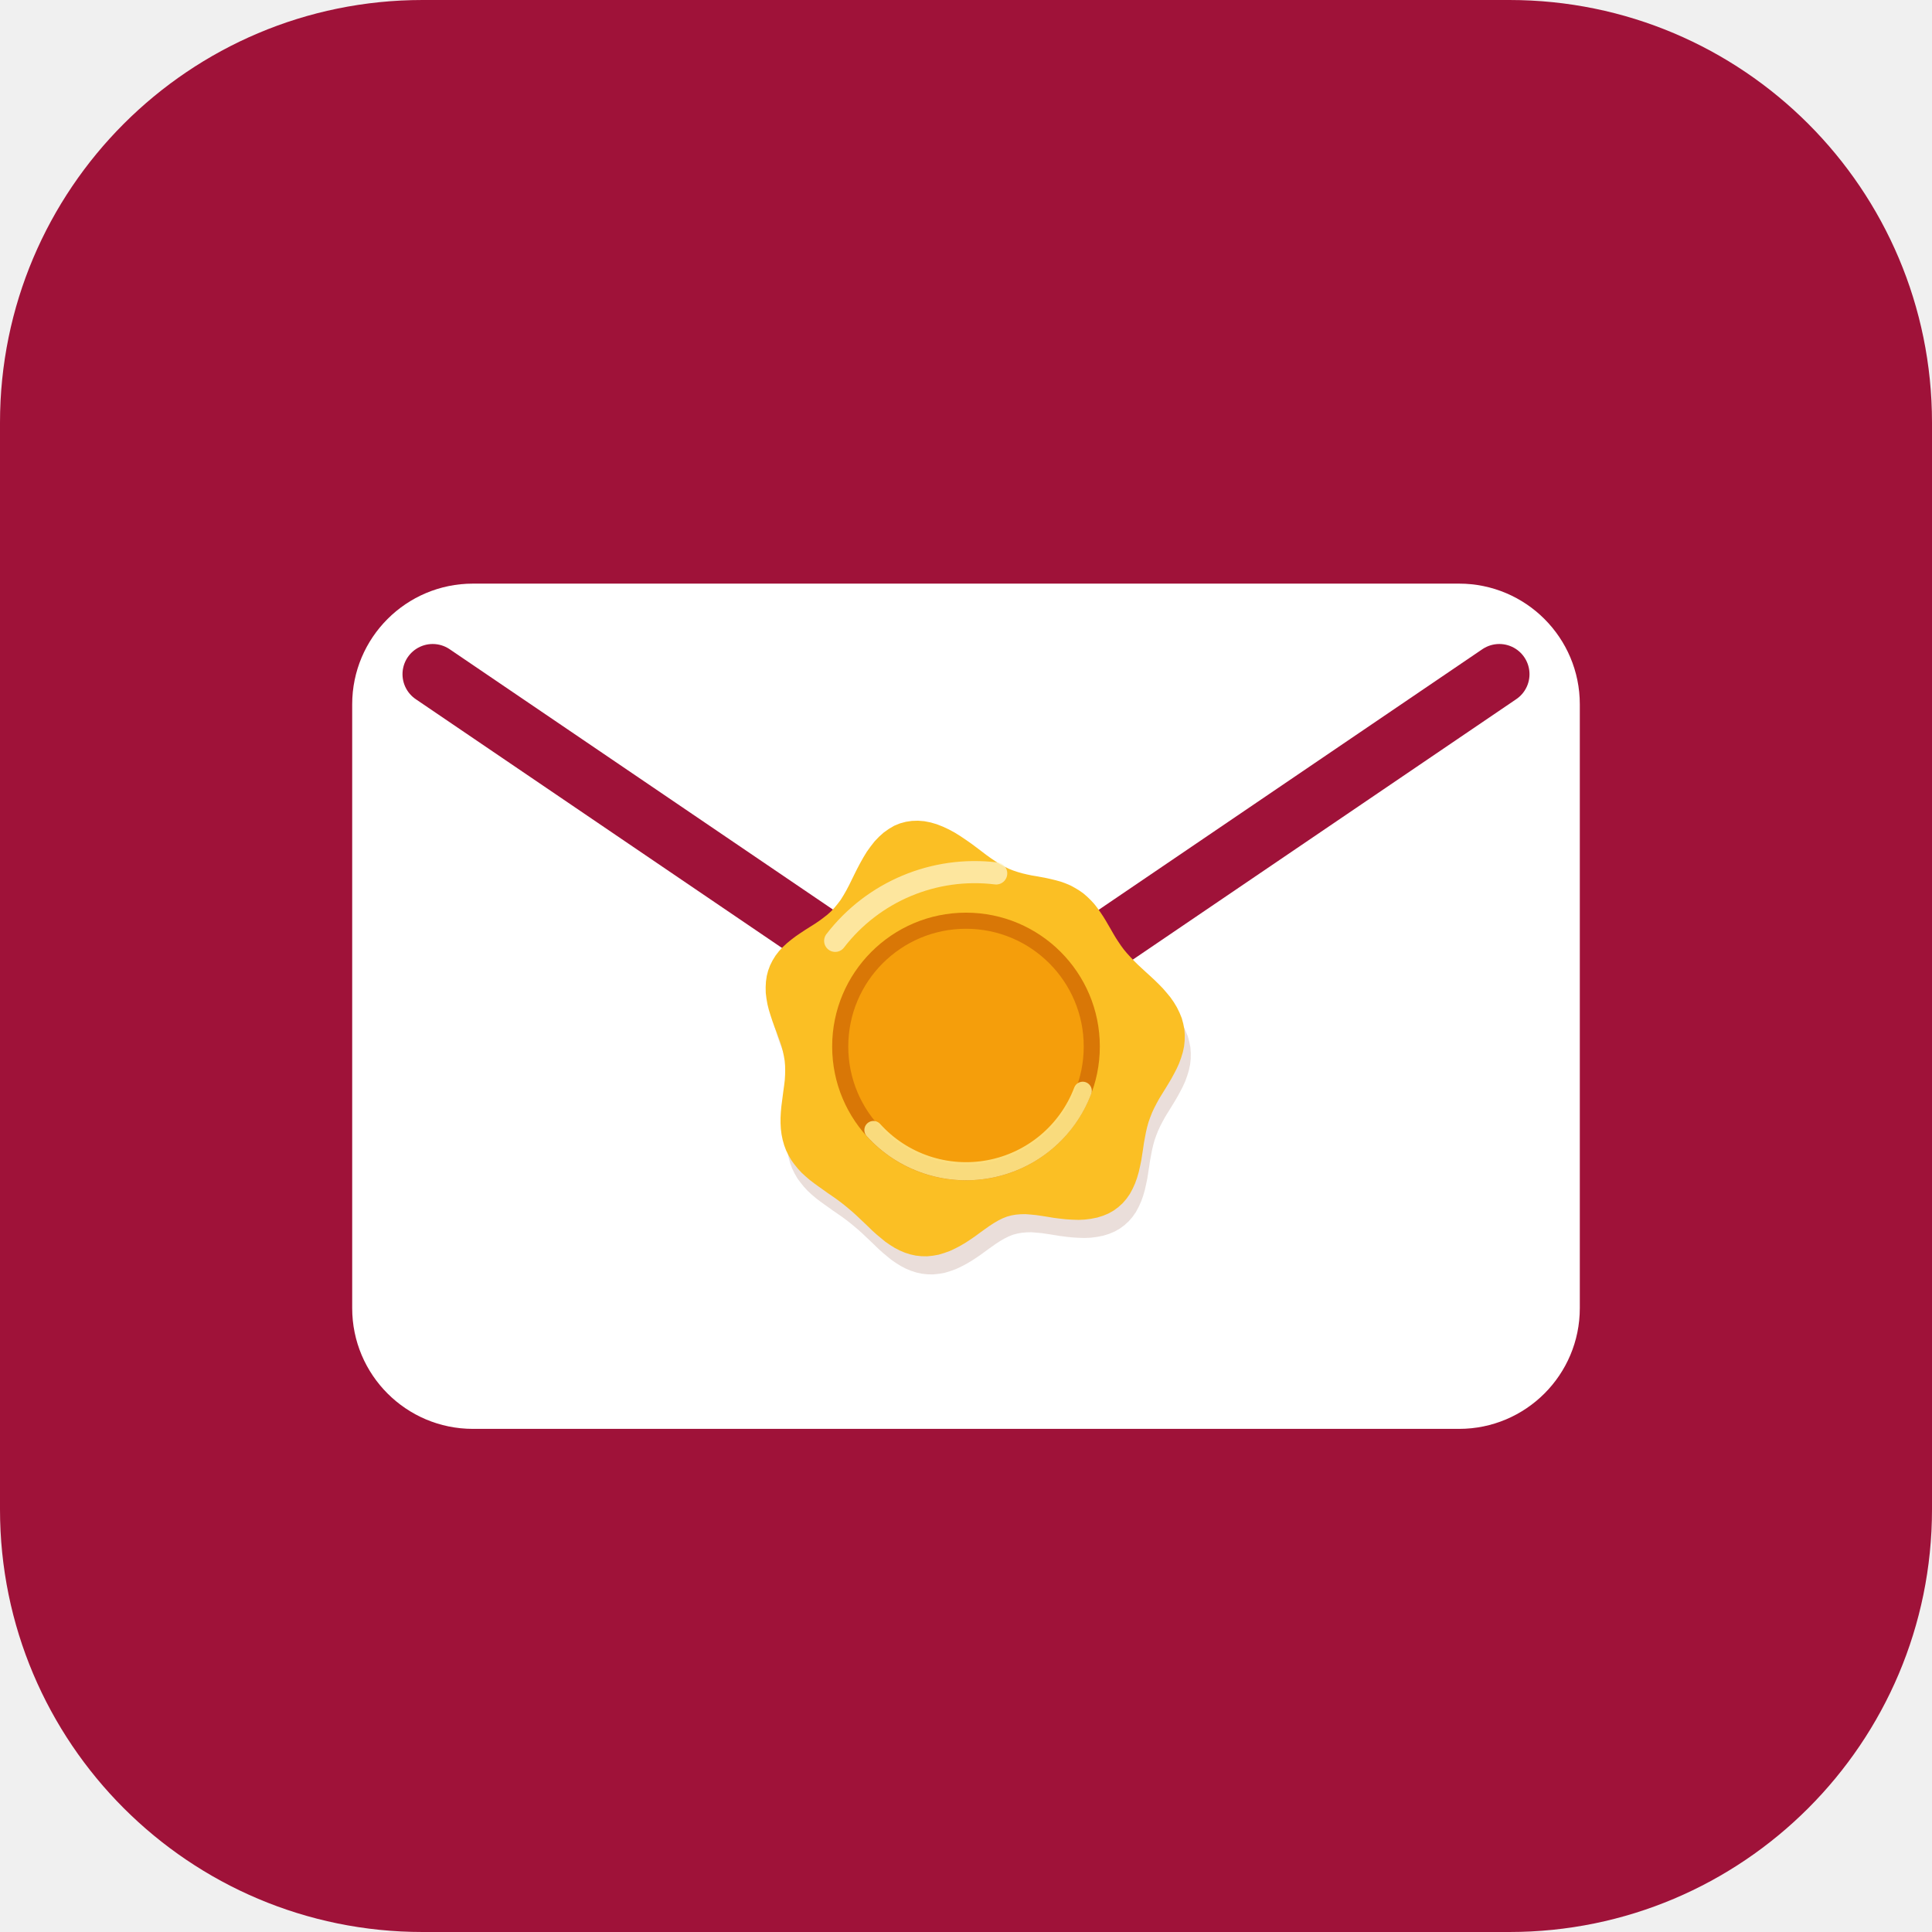
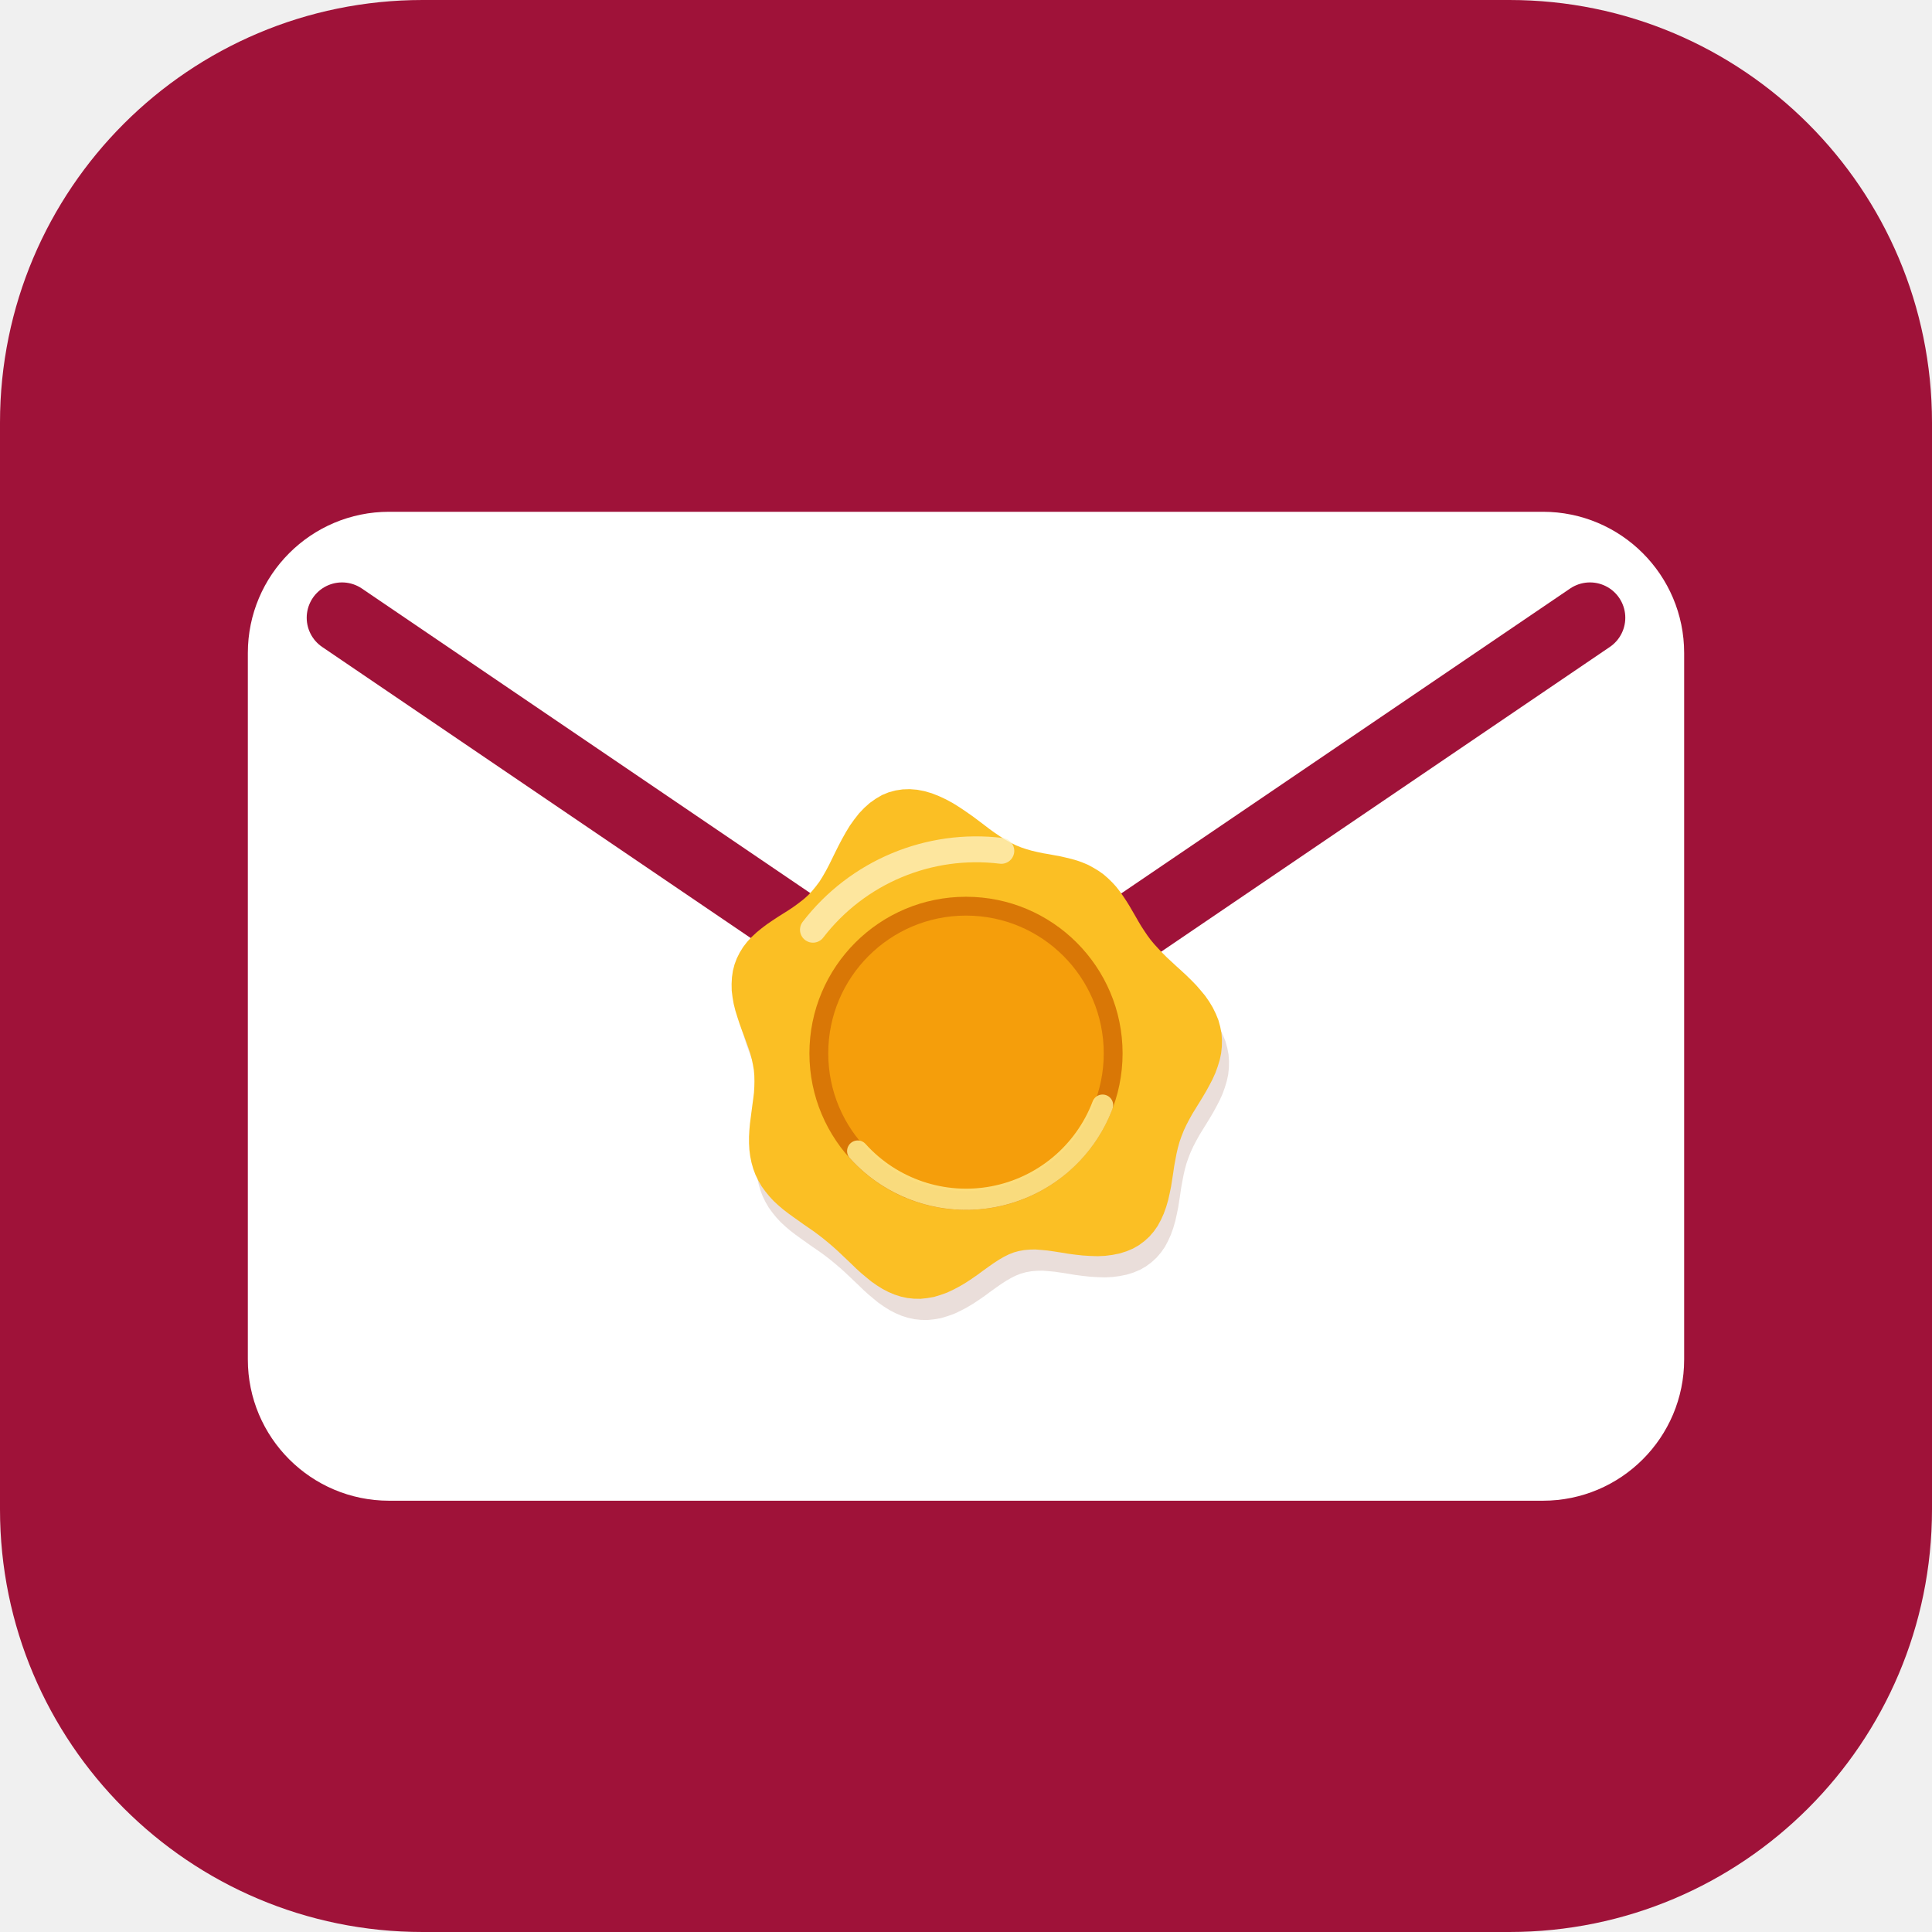
<svg xmlns="http://www.w3.org/2000/svg" viewBox="0 0 192 192" width="192" height="192">
  <rect width="192" height="192" rx="42" fill="#9f1239" />
-   <rect x="35" y="58" width="122" height="84" rx="12" fill="#ffffff" />
-   <path d="M43 67 L96 103 L149 67" fill="none" stroke="#9f1239" stroke-width="6" stroke-linecap="round" stroke-linejoin="round" />
-   <path d="M118.27 105.80 L118.15 106.36 L117.98 106.92 L117.78 107.47 L117.54 108.00 L117.27 108.52 L116.99 109.03 L116.70 109.52 L116.40 110.01 L116.11 110.48 L115.82 110.95 L115.56 111.42 L115.32 111.88 L115.10 112.35 L114.91 112.83 L114.74 113.31 L114.60 113.81 L114.48 114.33 L114.38 114.86 L114.28 115.40 L114.20 115.96 L114.11 116.53 L114.02 117.11 L113.90 117.69 L113.77 118.27 L113.60 118.85 L113.40 119.41 L113.16 119.94 L112.88 120.46 L112.55 120.93 L112.17 121.37 L111.74 121.76 L111.28 122.10 L110.77 122.39 L110.22 122.62 L109.64 122.80 L109.04 122.92 L108.42 123.00 L107.79 123.03 L107.15 123.01 L106.51 122.97 L105.88 122.90 L105.27 122.82 L104.67 122.72 L104.09 122.63 L103.54 122.55 L103.01 122.50 L102.50 122.46 L102.02 122.47 L101.55 122.51 L101.10 122.59 L100.66 122.71 L100.23 122.88 L99.81 123.09 L99.38 123.34 L98.95 123.62 L98.51 123.93 L98.05 124.26 L97.59 124.60 L97.10 124.94 L96.60 125.27 L96.08 125.58 L95.55 125.86 L95.00 126.12 L94.44 126.32 L93.88 126.49 L93.31 126.59 L92.74 126.65 L92.17 126.64 L91.61 126.58 L91.06 126.46 L90.53 126.29 L90.01 126.07 L89.51 125.81 L89.03 125.51 L88.57 125.19 L88.13 124.83 L87.70 124.47 L87.28 124.09 L86.88 123.70 L86.48 123.32 L86.09 122.95 L85.70 122.58 L85.31 122.23 L84.91 121.89 L84.51 121.56 L84.10 121.24 L83.68 120.93 L83.25 120.63 L82.81 120.33 L82.38 120.02 L81.94 119.71 L81.50 119.39 L81.07 119.06 L80.66 118.71 L80.26 118.34 L79.89 117.94 L79.55 117.52 L79.23 117.08 L78.96 116.61 L78.72 116.12 L78.53 115.61 L78.38 115.08 L78.27 114.54 L78.20 113.99 L78.17 113.43 L78.17 112.87 L78.20 112.32 L78.25 111.76 L78.32 111.22 L78.39 110.68 L78.46 110.15 L78.53 109.64 L78.59 109.14 L78.62 108.65 L78.63 108.17 L78.62 107.69 L78.58 107.22 L78.50 106.75 L78.40 106.28 L78.27 105.80 L78.11 105.32 L77.93 104.82 L77.75 104.32 L77.55 103.80 L77.36 103.27 L77.18 102.72 L77.01 102.17 L76.87 101.61 L76.77 101.04 L76.70 100.47 L76.69 99.90 L76.72 99.34 L76.80 98.79 L76.94 98.25 L77.13 97.74 L77.38 97.24 L77.67 96.77 L78.01 96.33 L78.39 95.92 L78.81 95.53 L79.25 95.17 L79.70 94.83 L80.17 94.51 L80.64 94.20 L81.10 93.91 L81.56 93.62 L81.99 93.33 L82.41 93.02 L82.81 92.71 L83.18 92.38 L83.52 92.02 L83.84 91.63 L84.15 91.22 L84.43 90.77 L84.70 90.30 L84.97 89.79 L85.23 89.26 L85.50 88.71 L85.78 88.15 L86.08 87.58 L86.40 87.01 L86.74 86.45 L87.12 85.92 L87.52 85.41 L87.96 84.95 L88.43 84.53 L88.94 84.17 L89.47 83.86 L90.03 83.63 L90.62 83.47 L91.22 83.38 L91.83 83.36 L92.45 83.41 L93.07 83.53 L93.69 83.71 L94.30 83.95 L94.90 84.23 L95.49 84.55 L96.05 84.90 L96.60 85.27 L97.13 85.64 L97.64 86.02 L98.13 86.39 L98.60 86.75 L99.06 87.08 L99.52 87.39 L99.96 87.67 L100.40 87.91 L100.84 88.13 L101.29 88.31 L101.74 88.46 L102.19 88.59 L102.66 88.70 L103.13 88.80 L103.61 88.88 L104.09 88.97 L104.58 89.06 L105.07 89.17 L105.56 89.29 L106.05 89.43 L106.52 89.60 L106.99 89.80 L107.43 90.04 L107.86 90.30 L108.27 90.59 L108.65 90.92 L109.01 91.27 L109.35 91.64 L109.66 92.04 L109.95 92.45 L110.23 92.87 L110.49 93.29 L110.74 93.72 L110.99 94.15 L111.23 94.57 L111.48 94.99 L111.74 95.39 L112.01 95.79 L112.30 96.18 L112.61 96.55 L112.95 96.92 L113.30 97.29 L113.67 97.66 L114.06 98.02 L114.47 98.40 L114.89 98.78 L115.31 99.17 L115.73 99.58 L116.15 100.01 L116.54 100.46 L116.92 100.92 L117.26 101.41 L117.56 101.91 L117.82 102.44 L118.04 102.98 L118.19 103.53 L118.30 104.09 L118.34 104.66 L118.33 105.23 Z" fill="#7c2d12" opacity="0.16" />
-   <path d="M117.67 104.00 L117.55 104.56 L117.38 105.12 L117.18 105.67 L116.94 106.20 L116.67 106.72 L116.39 107.23 L116.10 107.72 L115.80 108.21 L115.51 108.68 L115.22 109.15 L114.96 109.62 L114.72 110.08 L114.50 110.55 L114.31 111.03 L114.14 111.51 L114.00 112.01 L113.88 112.53 L113.78 113.06 L113.68 113.60 L113.60 114.16 L113.51 114.73 L113.42 115.31 L113.30 115.89 L113.17 116.47 L113.00 117.05 L112.80 117.61 L112.56 118.14 L112.28 118.66 L111.95 119.13 L111.57 119.57 L111.14 119.96 L110.68 120.30 L110.17 120.59 L109.62 120.82 L109.04 121.00 L108.44 121.12 L107.82 121.20 L107.19 121.23 L106.55 121.21 L105.91 121.17 L105.28 121.10 L104.67 121.02 L104.07 120.92 L103.49 120.83 L102.94 120.75 L102.41 120.70 L101.90 120.66 L101.42 120.67 L100.95 120.71 L100.50 120.79 L100.06 120.91 L99.63 121.08 L99.21 121.29 L98.78 121.54 L98.35 121.82 L97.91 122.13 L97.45 122.46 L96.99 122.80 L96.50 123.14 L96.00 123.47 L95.48 123.78 L94.95 124.06 L94.40 124.32 L93.84 124.52 L93.28 124.69 L92.71 124.79 L92.14 124.85 L91.57 124.84 L91.01 124.78 L90.46 124.66 L89.93 124.49 L89.41 124.27 L88.91 124.01 L88.43 123.71 L87.97 123.39 L87.53 123.03 L87.10 122.67 L86.68 122.29 L86.28 121.90 L85.88 121.52 L85.49 121.15 L85.10 120.78 L84.71 120.43 L84.31 120.09 L83.91 119.76 L83.50 119.44 L83.08 119.13 L82.65 118.83 L82.21 118.53 L81.78 118.22 L81.34 117.91 L80.90 117.59 L80.47 117.26 L80.06 116.91 L79.66 116.54 L79.29 116.14 L78.95 115.72 L78.63 115.28 L78.36 114.81 L78.12 114.32 L77.93 113.81 L77.78 113.28 L77.67 112.74 L77.60 112.19 L77.57 111.63 L77.57 111.07 L77.60 110.52 L77.65 109.96 L77.72 109.42 L77.79 108.88 L77.86 108.35 L77.93 107.84 L77.99 107.34 L78.02 106.85 L78.03 106.37 L78.02 105.89 L77.98 105.42 L77.90 104.95 L77.80 104.48 L77.67 104.00 L77.51 103.52 L77.33 103.02 L77.15 102.52 L76.95 102.00 L76.76 101.47 L76.58 100.92 L76.41 100.37 L76.27 99.81 L76.17 99.24 L76.10 98.67 L76.09 98.10 L76.12 97.54 L76.20 96.99 L76.34 96.45 L76.53 95.94 L76.78 95.44 L77.07 94.97 L77.41 94.53 L77.79 94.12 L78.21 93.73 L78.65 93.37 L79.10 93.03 L79.57 92.71 L80.04 92.40 L80.50 92.11 L80.96 91.82 L81.39 91.53 L81.81 91.22 L82.21 90.91 L82.58 90.58 L82.92 90.22 L83.24 89.83 L83.55 89.42 L83.83 88.97 L84.10 88.50 L84.37 87.99 L84.63 87.46 L84.90 86.91 L85.18 86.35 L85.48 85.78 L85.80 85.21 L86.14 84.65 L86.52 84.12 L86.92 83.61 L87.36 83.15 L87.83 82.73 L88.34 82.37 L88.87 82.06 L89.43 81.83 L90.02 81.67 L90.62 81.58 L91.23 81.56 L91.85 81.61 L92.47 81.73 L93.09 81.91 L93.70 82.15 L94.30 82.43 L94.89 82.75 L95.45 83.10 L96.00 83.47 L96.53 83.84 L97.04 84.22 L97.53 84.59 L98.00 84.95 L98.46 85.28 L98.92 85.59 L99.36 85.87 L99.80 86.11 L100.24 86.33 L100.69 86.51 L101.14 86.66 L101.59 86.79 L102.06 86.90 L102.53 87.00 L103.01 87.08 L103.49 87.17 L103.98 87.26 L104.47 87.37 L104.96 87.49 L105.45 87.63 L105.92 87.80 L106.39 88.00 L106.83 88.24 L107.26 88.50 L107.67 88.79 L108.05 89.12 L108.41 89.47 L108.75 89.84 L109.06 90.24 L109.35 90.65 L109.63 91.07 L109.89 91.49 L110.14 91.92 L110.39 92.35 L110.63 92.77 L110.88 93.19 L111.14 93.59 L111.41 93.99 L111.70 94.38 L112.01 94.75 L112.35 95.12 L112.70 95.49 L113.07 95.86 L113.46 96.22 L113.87 96.60 L114.29 96.98 L114.71 97.37 L115.13 97.78 L115.55 98.21 L115.94 98.66 L116.32 99.12 L116.66 99.61 L116.96 100.11 L117.22 100.64 L117.44 101.18 L117.59 101.73 L117.70 102.29 L117.74 102.86 L117.73 103.43 Z" fill="#fbbf24" />
-   <circle cx="96" cy="104" r="12.5" fill="#f59e0b" />
-   <circle cx="96" cy="104" r="12.5" fill="none" stroke="#d97706" stroke-width="1.6" />
-   <path d="M86.8 112.3 A12.4 12.4 0 0 0 107.6 108.4" fill="none" stroke="#fde68a" stroke-width="1.8" stroke-linecap="round" opacity="0.9" />
-   <path d="M83 93.5 A17.5 17.5 0 0 1 99 86.8" fill="none" stroke="#fef3c7" stroke-width="2.2" stroke-linecap="round" opacity="0.75" />
+   <g transform="translate(96 100) scale(1.17) translate(-96 -100)">
+     <rect x="35" y="58" width="122" height="84" rx="12" fill="#ffffff" />
+     <path d="M43 67 L96 103 L149 67" fill="none" stroke="#9f1239" stroke-width="6" stroke-linecap="round" stroke-linejoin="round" />
+     <path d="M118.27 105.80 L118.15 106.36 L117.98 106.92 L117.78 107.47 L117.54 108.00 L117.27 108.52 L116.99 109.03 L116.70 109.52 L116.40 110.01 L116.11 110.48 L115.82 110.95 L115.56 111.42 L115.32 111.88 L115.10 112.35 L114.91 112.83 L114.74 113.31 L114.60 113.81 L114.48 114.33 L114.38 114.86 L114.28 115.40 L114.20 115.96 L114.11 116.53 L114.02 117.11 L113.90 117.69 L113.77 118.27 L113.60 118.85 L113.40 119.41 L113.16 119.94 L112.88 120.46 L112.55 120.93 L112.17 121.37 L111.74 121.76 L111.28 122.10 L110.77 122.39 L110.22 122.62 L109.64 122.80 L109.04 122.92 L108.42 123.00 L107.79 123.03 L107.15 123.01 L106.51 122.97 L105.88 122.90 L105.27 122.82 L104.67 122.72 L104.09 122.63 L103.54 122.55 L103.01 122.50 L102.50 122.46 L102.02 122.47 L101.55 122.51 L101.10 122.59 L100.66 122.71 L100.23 122.88 L99.81 123.09 L99.38 123.34 L98.95 123.62 L98.51 123.93 L98.05 124.26 L97.59 124.60 L97.10 124.94 L96.60 125.27 L96.08 125.58 L95.55 125.86 L95.00 126.12 L94.44 126.32 L93.88 126.49 L93.31 126.59 L92.74 126.65 L92.17 126.64 L91.61 126.58 L91.06 126.46 L90.53 126.29 L90.01 126.07 L89.51 125.81 L89.03 125.51 L88.57 125.19 L88.13 124.83 L87.70 124.47 L87.28 124.09 L86.88 123.70 L86.48 123.32 L86.09 122.95 L85.70 122.58 L85.31 122.23 L84.91 121.89 L84.51 121.56 L84.10 121.24 L83.68 120.93 L83.25 120.63 L82.81 120.33 L82.38 120.02 L81.94 119.71 L81.50 119.39 L81.07 119.06 L80.66 118.71 L80.26 118.34 L79.89 117.94 L79.55 117.52 L79.23 117.08 L78.96 116.61 L78.72 116.12 L78.53 115.61 L78.38 115.08 L78.27 114.54 L78.20 113.99 L78.17 113.43 L78.17 112.87 L78.20 112.32 L78.25 111.76 L78.32 111.22 L78.39 110.68 L78.46 110.15 L78.53 109.64 L78.59 109.14 L78.62 108.65 L78.63 108.17 L78.62 107.69 L78.58 107.22 L78.50 106.75 L78.40 106.28 L78.27 105.80 L78.11 105.32 L77.93 104.82 L77.75 104.32 L77.55 103.80 L77.36 103.27 L77.18 102.72 L77.01 102.17 L76.87 101.61 L76.77 101.04 L76.70 100.47 L76.69 99.90 L76.72 99.34 L76.80 98.79 L76.94 98.25 L77.13 97.74 L77.38 97.24 L77.67 96.77 L78.01 96.33 L78.39 95.92 L78.81 95.53 L79.25 95.17 L79.70 94.83 L80.17 94.51 L80.64 94.20 L81.10 93.91 L81.56 93.62 L81.99 93.33 L82.41 93.02 L82.81 92.71 L83.18 92.38 L83.52 92.02 L83.84 91.63 L84.15 91.22 L84.43 90.77 L84.70 90.30 L84.97 89.79 L85.23 89.26 L85.50 88.71 L85.78 88.15 L86.08 87.58 L86.40 87.01 L86.74 86.45 L87.12 85.92 L87.52 85.41 L87.96 84.95 L88.43 84.53 L88.94 84.17 L89.47 83.86 L90.03 83.63 L90.62 83.47 L91.22 83.38 L91.83 83.36 L92.45 83.41 L93.07 83.53 L93.69 83.71 L94.30 83.95 L94.90 84.23 L95.49 84.55 L96.05 84.90 L96.60 85.27 L97.13 85.64 L97.64 86.02 L98.13 86.39 L98.60 86.75 L99.06 87.08 L99.52 87.39 L99.96 87.67 L100.40 87.91 L100.84 88.13 L101.29 88.31 L101.74 88.46 L102.19 88.59 L102.66 88.70 L103.13 88.80 L103.61 88.88 L104.09 88.97 L104.58 89.06 L105.07 89.17 L105.56 89.29 L106.05 89.43 L106.52 89.60 L106.99 89.80 L107.43 90.04 L107.86 90.30 L108.27 90.59 L108.65 90.92 L109.01 91.27 L109.35 91.64 L109.66 92.04 L109.95 92.45 L110.23 92.87 L110.49 93.29 L110.74 93.72 L110.99 94.15 L111.23 94.57 L111.48 94.99 L111.74 95.39 L112.01 95.79 L112.30 96.18 L112.61 96.55 L112.95 96.92 L113.30 97.29 L113.67 97.66 L114.06 98.02 L114.47 98.40 L114.89 98.78 L115.31 99.17 L115.73 99.58 L116.15 100.01 L116.54 100.46 L116.92 100.92 L117.26 101.41 L117.56 101.91 L117.82 102.44 L118.04 102.98 L118.19 103.53 L118.30 104.09 L118.34 104.66 L118.33 105.23 Z" fill="#7c2d12" opacity="0.16" />
+     <path d="M117.67 104.00 L117.55 104.56 L117.38 105.12 L117.18 105.67 L116.94 106.20 L116.67 106.72 L116.39 107.23 L116.10 107.72 L115.80 108.21 L115.51 108.68 L115.22 109.15 L114.96 109.62 L114.72 110.08 L114.50 110.55 L114.31 111.03 L114.14 111.51 L114.00 112.01 L113.88 112.53 L113.78 113.06 L113.68 113.60 L113.60 114.16 L113.51 114.73 L113.42 115.31 L113.30 115.89 L113.17 116.47 L113.00 117.05 L112.80 117.61 L112.56 118.14 L112.28 118.66 L111.95 119.13 L111.57 119.57 L111.14 119.96 L110.68 120.30 L110.17 120.59 L109.62 120.82 L109.04 121.00 L108.44 121.12 L107.82 121.20 L107.19 121.23 L106.55 121.21 L105.91 121.17 L105.28 121.10 L104.67 121.02 L104.07 120.92 L103.49 120.83 L102.94 120.75 L102.41 120.70 L101.90 120.66 L101.42 120.67 L100.95 120.71 L100.50 120.79 L100.06 120.91 L99.63 121.08 L99.21 121.29 L98.78 121.54 L98.35 121.82 L97.91 122.13 L97.45 122.46 L96.99 122.80 L96.50 123.14 L96.00 123.47 L95.48 123.78 L94.95 124.06 L94.40 124.32 L93.84 124.52 L93.28 124.69 L92.71 124.79 L92.14 124.85 L91.57 124.84 L91.01 124.78 L90.46 124.66 L89.93 124.49 L89.41 124.27 L88.91 124.01 L88.43 123.71 L87.97 123.39 L87.53 123.03 L87.10 122.67 L86.68 122.29 L86.28 121.90 L85.88 121.52 L85.49 121.15 L85.10 120.78 L84.71 120.43 L84.31 120.09 L83.91 119.76 L83.50 119.44 L83.08 119.13 L82.65 118.83 L82.21 118.53 L81.78 118.22 L81.34 117.91 L80.90 117.59 L80.47 117.26 L80.06 116.91 L79.66 116.54 L79.29 116.14 L78.95 115.72 L78.63 115.28 L78.36 114.81 L78.12 114.32 L77.93 113.81 L77.78 113.28 L77.67 112.74 L77.60 112.19 L77.57 111.63 L77.57 111.07 L77.60 110.52 L77.65 109.96 L77.72 109.42 L77.79 108.88 L77.86 108.35 L77.93 107.84 L77.99 107.34 L78.02 106.85 L78.03 106.37 L78.02 105.89 L77.98 105.42 L77.90 104.95 L77.80 104.48 L77.67 104.00 L77.51 103.52 L77.33 103.02 L77.15 102.52 L76.95 102.00 L76.76 101.47 L76.58 100.92 L76.41 100.37 L76.27 99.81 L76.17 99.24 L76.10 98.67 L76.09 98.10 L76.12 97.54 L76.20 96.99 L76.34 96.45 L76.53 95.94 L76.78 95.44 L77.07 94.97 L77.41 94.53 L77.79 94.12 L78.21 93.73 L78.65 93.37 L79.10 93.03 L79.57 92.71 L80.04 92.40 L80.50 92.11 L80.96 91.82 L81.39 91.53 L81.81 91.22 L82.21 90.91 L82.58 90.58 L82.92 90.22 L83.24 89.83 L83.55 89.42 L83.83 88.97 L84.10 88.50 L84.37 87.99 L84.63 87.46 L84.90 86.91 L85.18 86.35 L85.48 85.78 L85.80 85.21 L86.14 84.65 L86.52 84.12 L86.92 83.61 L87.36 83.15 L87.83 82.73 L88.34 82.37 L88.87 82.06 L89.43 81.83 L90.02 81.67 L90.62 81.58 L91.23 81.56 L91.85 81.61 L92.47 81.73 L93.09 81.91 L93.70 82.15 L94.30 82.43 L94.89 82.75 L95.45 83.10 L96.00 83.47 L96.53 83.84 L97.04 84.22 L97.53 84.59 L98.00 84.95 L98.46 85.28 L98.92 85.59 L99.36 85.87 L99.80 86.11 L100.24 86.33 L100.69 86.51 L101.14 86.66 L101.59 86.79 L102.06 86.90 L102.53 87.00 L103.01 87.08 L103.49 87.17 L103.98 87.26 L104.47 87.37 L104.96 87.49 L105.45 87.63 L105.92 87.80 L106.39 88.00 L106.83 88.24 L107.26 88.50 L107.67 88.79 L108.05 89.12 L108.41 89.47 L108.75 89.84 L109.06 90.24 L109.35 90.65 L109.63 91.07 L109.89 91.49 L110.14 91.92 L110.39 92.35 L110.63 92.77 L110.88 93.19 L111.14 93.59 L111.41 93.99 L111.70 94.38 L112.01 94.75 L112.35 95.12 L112.70 95.49 L113.07 95.86 L113.46 96.22 L113.87 96.60 L114.29 96.98 L114.71 97.37 L115.13 97.78 L115.55 98.21 L115.94 98.66 L116.32 99.12 L116.66 99.61 L116.96 100.11 L117.22 100.64 L117.44 101.18 L117.59 101.73 L117.70 102.29 L117.74 102.86 L117.73 103.43 Z" fill="#fbbf24" />
+     <circle cx="96" cy="104" r="12.5" fill="#f59e0b" />
+     <circle cx="96" cy="104" r="12.5" fill="none" stroke="#d97706" stroke-width="1.6" />
+     <path d="M86.8 112.3 A12.4 12.4 0 0 0 107.6 108.4" fill="none" stroke="#fde68a" stroke-width="1.8" stroke-linecap="round" opacity="0.9" />
+     <path d="M83 93.5 A17.5 17.5 0 0 1 99 86.8" fill="none" stroke="#fef3c7" stroke-width="2.2" stroke-linecap="round" opacity="0.75" />
+   </g>
</svg>
